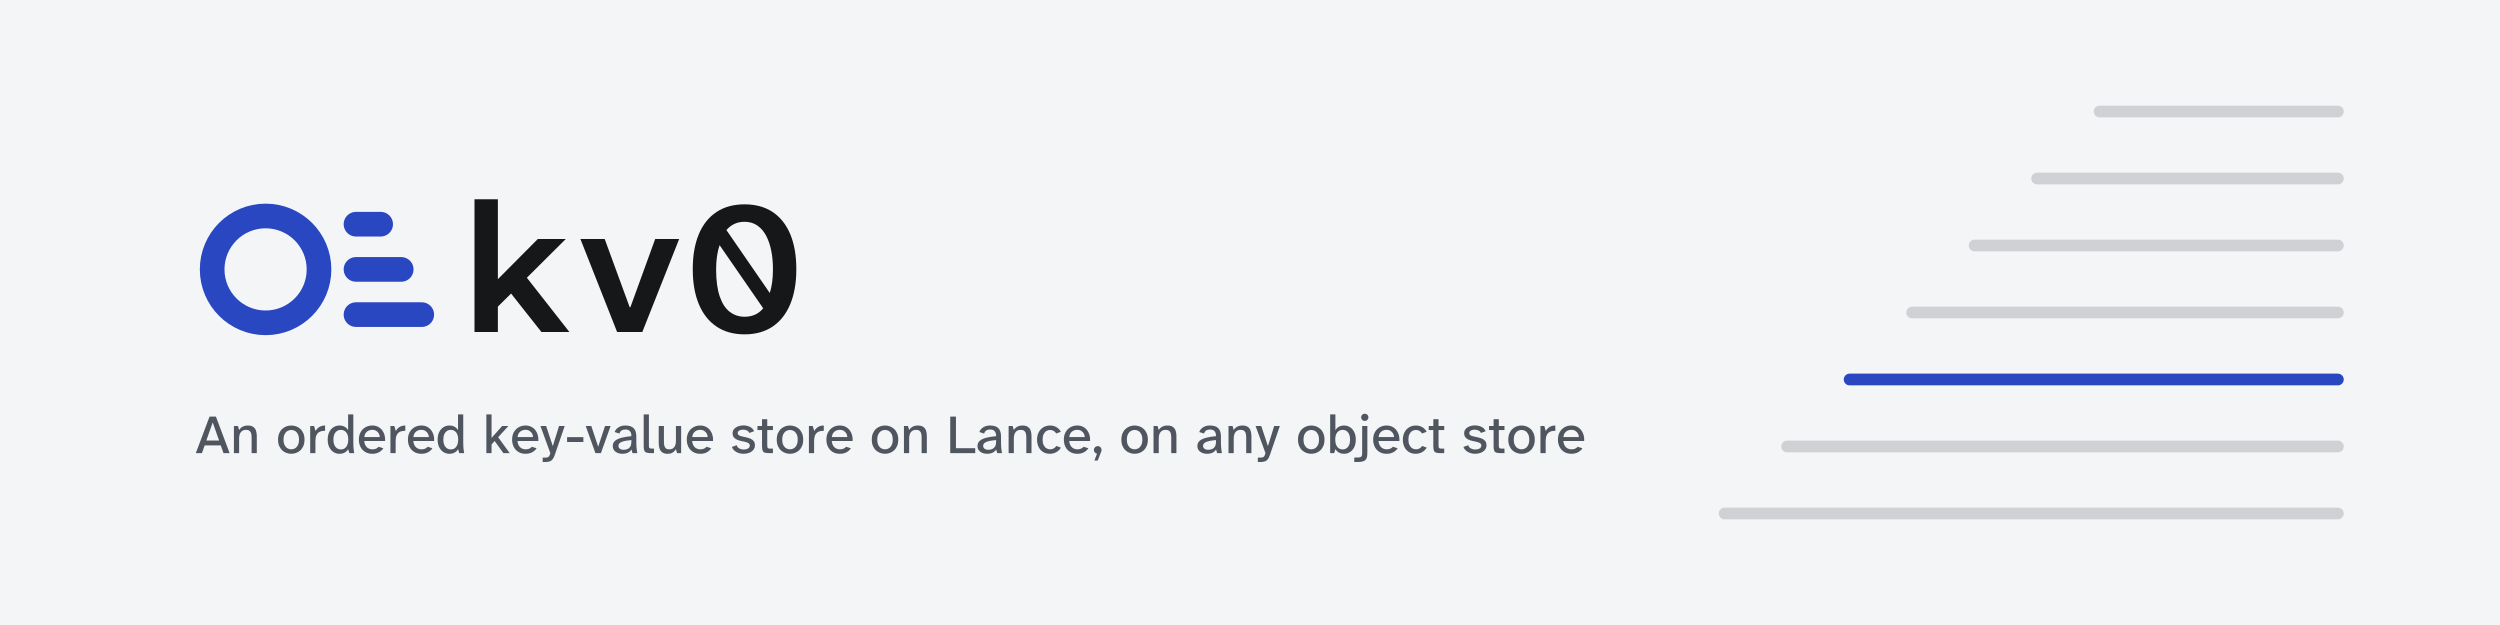
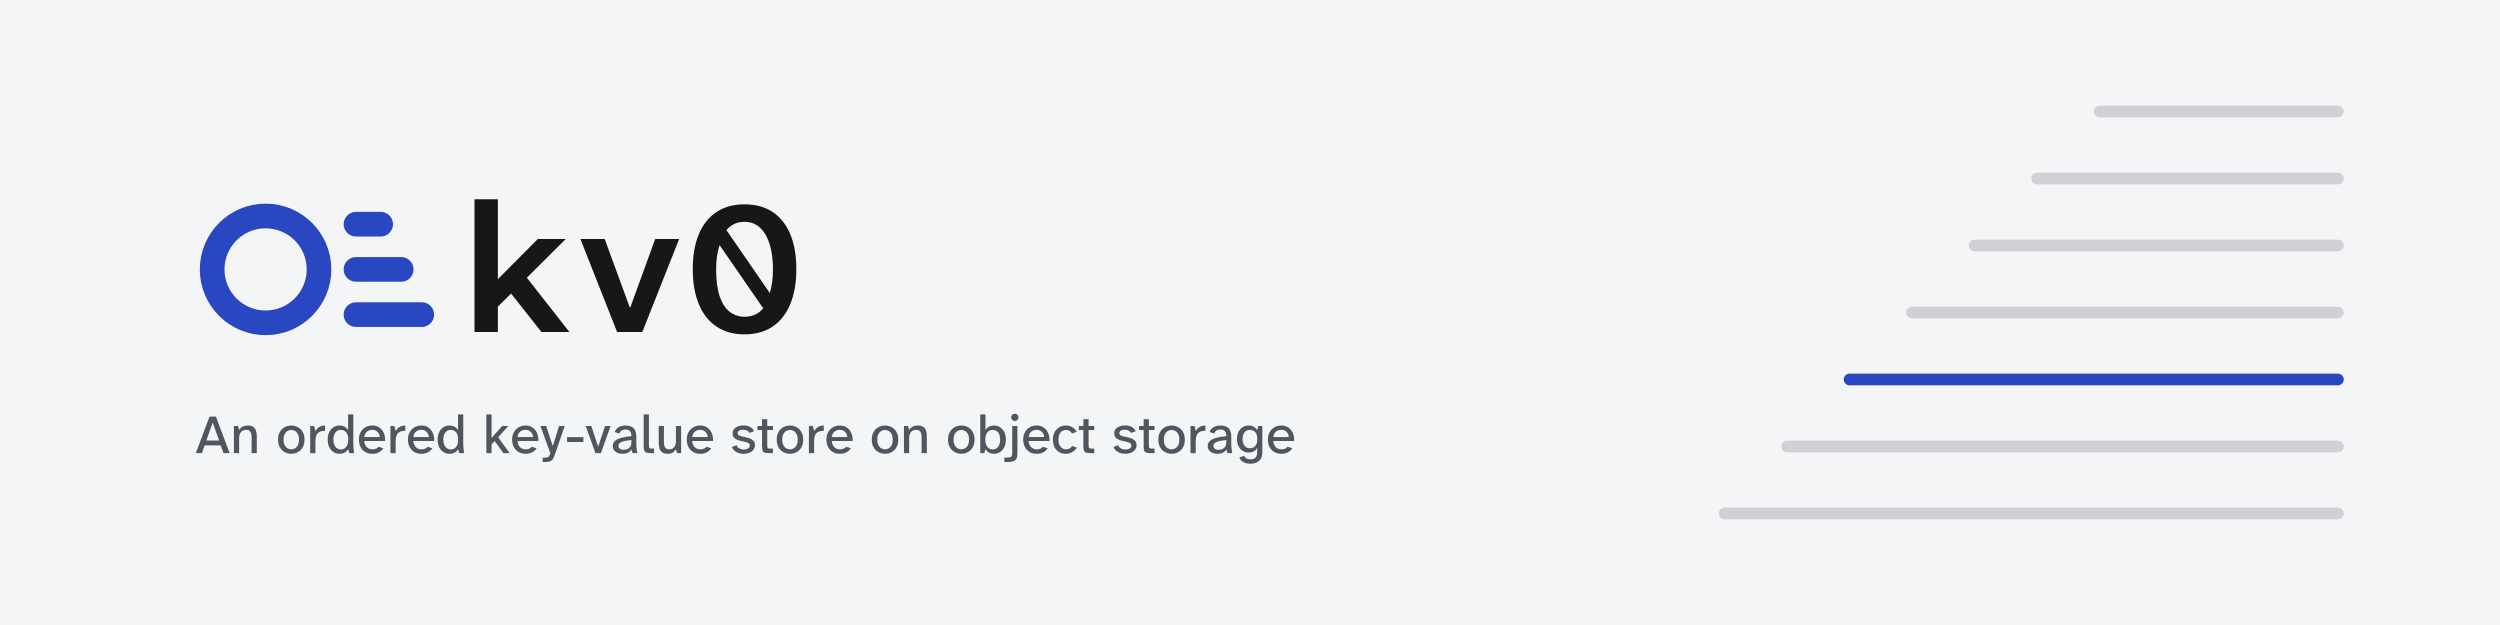
<svg xmlns="http://www.w3.org/2000/svg" viewBox="0 0 1280 320" width="1280" height="320" role="img" aria-label="kv0">
  <rect width="1280" height="320" fill="#F4F5F6" />
  <g transform="translate(880 0)">
    <rect x="192.0" y="54.1" width="128.0" height="6" rx="3" fill="#4F5660" fill-opacity="0.22" />
    <rect x="160.0" y="88.4" width="160.0" height="6" rx="3" fill="#4F5660" fill-opacity="0.22" />
    <rect x="128.0" y="122.7" width="192.0" height="6" rx="3" fill="#4F5660" fill-opacity="0.22" />
    <rect x="96.0" y="157.0" width="224.0" height="6" rx="3" fill="#4F5660" fill-opacity="0.22" />
    <rect x="64.0" y="191.3" width="256.0" height="6" rx="3" fill="#2A47C2" fill-opacity="1" />
    <rect x="32.0" y="225.6" width="288.0" height="6" rx="3" fill="#4F5660" fill-opacity="0.22" />
    <rect x="0.0" y="259.9" width="320.0" height="6" rx="3" fill="#4F5660" fill-opacity="0.22" />
  </g>
  <g transform="translate(96.00 70.60) scale(2.1042)" fill="none" stroke="#2A47C2" stroke-width="6" stroke-linecap="round" stroke-linejoin="round">
    <circle cx="19" cy="32" r="13" />
    <path d="M41 21H47M41 32H52M41 43H57" />
  </g>
  <path d="M242.94 170V102.03H254.91V142.94L275.35 122.38H289.67L269.75 142.2L291.55 170H277.23L261.67 150.3L254.91 156.99V170ZM315.97 170 297.17 122.38H309.61L322.39 157.28H322.77L335.45 122.38H347.73L328.86 170ZM381.2 171.19Q372.77 171.19 366.83 167.18Q360.89 163.18 357.79 155.7Q354.69 148.23 354.69 137.84Q354.69 127.35 357.79 119.93Q360.89 112.5 366.83 108.56Q372.77 104.62 381.2 104.62Q389.69 104.62 395.61 108.56Q401.52 112.5 404.62 119.93Q407.72 127.35 407.72 137.84Q407.72 148.23 404.62 155.7Q401.52 163.18 395.61 167.18Q389.69 171.19 381.2 171.19ZM381.2 162.18Q384.1 162.18 386.51 161.14Q388.93 160.09 390.75 157.84L368.43 125.52Q367.56 128.08 367.11 131.19Q366.65 134.29 366.65 137.78Q366.65 146.41 368.51 151.8Q370.36 157.19 373.67 159.68Q376.99 162.18 381.2 162.18ZM371.93 117.8 394.13 150.03Q394.9 147.59 395.33 144.56Q395.75 141.54 395.75 137.78Q395.75 132.9 394.92 128.56Q394.09 124.22 392.34 120.84Q390.59 117.46 387.82 115.51Q385.05 113.56 381.2 113.56Q378.34 113.56 376.02 114.63Q373.7 115.71 371.93 117.8Z" fill="#151719" />
-   <path d="M100.26 232 107.29 213.3H110.55L117.57 232H114.43L113.03 228.04H104.79L103.39 232ZM105.64 225.55H112.18L108.91 216.29ZM119.76 232V218.11H121.83L122.43 220.17Q122.81 219.52 123.41 219.01Q124.01 218.49 124.87 218.18Q125.72 217.86 126.88 217.86Q128.58 217.86 129.59 218.53Q130.6 219.2 131.04 220.41Q131.48 221.62 131.48 223.26V232H128.82V224.02Q128.82 222.97 128.64 222.08Q128.45 221.18 127.83 220.64Q127.21 220.09 125.92 220.09Q124.27 220.09 123.35 221.22Q122.43 222.35 122.43 224.53V232ZM149.13 232.34Q147.89 232.34 146.69 231.91Q145.49 231.49 144.51 230.61Q143.54 229.72 142.95 228.35Q142.36 226.97 142.36 225.1Q142.36 223.22 142.95 221.85Q143.54 220.47 144.51 219.59Q145.49 218.71 146.69 218.28Q147.89 217.86 149.13 217.86Q150.38 217.86 151.58 218.28Q152.78 218.71 153.75 219.59Q154.73 220.47 155.32 221.85Q155.91 223.22 155.91 225.1Q155.91 226.97 155.32 228.35Q154.73 229.72 153.75 230.61Q152.78 231.49 151.58 231.91Q150.38 232.34 149.13 232.34ZM149.13 230.06Q150.16 230.06 151.06 229.54Q151.95 229.02 152.52 227.93Q153.09 226.84 153.09 225.1Q153.09 223.36 152.52 222.26Q151.95 221.17 151.06 220.65Q150.16 220.13 149.13 220.13Q148.13 220.13 147.22 220.65Q146.31 221.17 145.74 222.26Q145.17 223.36 145.17 225.1Q145.17 226.84 145.74 227.93Q146.31 229.02 147.22 229.54Q148.13 230.06 149.13 230.06ZM158.82 232V218.11H160.8L161.56 220.68Q162.05 219.8 162.75 219.16Q163.46 218.53 164.38 218.19Q165.3 217.85 166.44 217.86V220.6Q164.61 220.56 163.53 221.15Q162.45 221.75 161.97 222.93Q161.49 224.11 161.49 225.87V232ZM173.77 232.34Q172.17 232.34 170.79 231.48Q169.42 230.61 168.6 229Q167.78 227.38 167.78 225.08Q167.78 222.79 168.6 221.18Q169.42 219.57 170.79 218.72Q172.17 217.86 173.77 217.86Q175.34 217.86 176.47 218.5Q177.61 219.15 178.23 220.25V212.18H180.9V226.73Q180.9 227.49 180.97 228.86Q181.05 230.23 181.37 232H178.86L178.26 229.96Q177.63 231.08 176.48 231.71Q175.34 232.34 173.77 232.34ZM174.51 230.11Q175.66 230.11 176.5 229.53Q177.35 228.95 177.83 227.83Q178.31 226.71 178.31 225.1Q178.31 222.67 177.26 221.38Q176.21 220.09 174.51 220.09Q172.81 220.09 171.76 221.39Q170.71 222.69 170.71 225.08Q170.71 227.46 171.76 228.78Q172.81 230.11 174.51 230.11ZM190.68 232.34Q188.48 232.34 186.94 231.38Q185.39 230.43 184.56 228.79Q183.74 227.15 183.74 225.07Q183.74 222.85 184.66 221.24Q185.57 219.63 187.13 218.74Q188.68 217.86 190.6 217.86Q192.26 217.86 193.54 218.51Q194.82 219.16 195.67 220.27Q196.51 221.38 196.9 222.81Q197.29 224.23 197.18 225.78H186.48Q186.6 227.05 187.04 227.89Q187.48 228.72 188.09 229.2Q188.71 229.68 189.39 229.87Q190.07 230.06 190.66 230.06Q191.8 230.06 192.59 229.7Q193.37 229.33 193.83 228.74L196.28 229.51Q195.47 230.78 194.03 231.56Q192.6 232.34 190.68 232.34ZM186.5 223.79H194.44Q194.44 222.82 193.96 221.97Q193.48 221.13 192.63 220.6Q191.79 220.06 190.62 220.06Q189.72 220.06 188.84 220.41Q187.96 220.76 187.33 221.57Q186.7 222.38 186.5 223.79ZM199.9 232V218.11H201.88L202.64 220.68Q203.13 219.8 203.83 219.16Q204.53 218.53 205.46 218.19Q206.38 217.85 207.51 217.86V220.6Q205.69 220.56 204.6 221.15Q203.52 221.75 203.04 222.93Q202.57 224.11 202.57 225.87V232ZM215.79 232.34Q213.6 232.34 212.05 231.38Q210.51 230.43 209.68 228.79Q208.86 227.15 208.86 225.07Q208.86 222.85 209.77 221.24Q210.69 219.63 212.24 218.74Q213.8 217.86 215.72 217.86Q217.38 217.86 218.66 218.51Q219.94 219.16 220.78 220.27Q221.63 221.38 222.02 222.81Q222.41 224.23 222.29 225.78H211.6Q211.72 227.05 212.16 227.89Q212.6 228.72 213.21 229.2Q213.82 229.68 214.51 229.87Q215.19 230.06 215.77 230.06Q216.92 230.06 217.7 229.7Q218.49 229.33 218.95 228.74L221.4 229.51Q220.59 230.78 219.15 231.56Q217.71 232.34 215.79 232.34ZM211.62 223.79H219.56Q219.55 222.82 219.07 221.97Q218.59 221.13 217.75 220.6Q216.9 220.06 215.74 220.06Q214.84 220.06 213.96 220.41Q213.08 220.76 212.45 221.57Q211.82 222.38 211.62 223.79ZM230.05 232.34Q228.45 232.34 227.07 231.48Q225.7 230.61 224.88 229Q224.06 227.38 224.06 225.08Q224.06 222.79 224.88 221.18Q225.7 219.57 227.07 218.72Q228.45 217.86 230.05 217.86Q231.62 217.86 232.75 218.5Q233.89 219.15 234.51 220.25V212.18H237.18V226.73Q237.18 227.49 237.25 228.86Q237.33 230.23 237.65 232H235.14L234.54 229.96Q233.91 231.08 232.76 231.71Q231.62 232.34 230.05 232.34ZM230.79 230.11Q231.94 230.11 232.78 229.53Q233.63 228.95 234.11 227.83Q234.59 226.71 234.59 225.1Q234.59 222.67 233.54 221.38Q232.49 220.09 230.79 220.09Q229.09 220.09 228.04 221.39Q226.99 222.69 226.99 225.08Q226.99 227.46 228.04 228.78Q229.09 230.11 230.79 230.11ZM249.01 232V212.18H251.68V224.2L257.12 218.11H260.31L255.05 223.86L260.97 232H257.73L253.27 225.81L251.68 227.54V232ZM269.13 232.34Q266.94 232.34 265.39 231.38Q263.85 230.43 263.02 228.79Q262.2 227.15 262.2 225.07Q262.2 222.85 263.11 221.24Q264.03 219.63 265.58 218.74Q267.14 217.86 269.06 217.86Q270.72 217.86 272 218.51Q273.28 219.16 274.12 220.27Q274.97 221.38 275.36 222.81Q275.75 224.23 275.63 225.78H264.94Q265.06 227.05 265.5 227.89Q265.94 228.72 266.55 229.2Q267.16 229.68 267.85 229.87Q268.53 230.06 269.11 230.06Q270.26 230.06 271.04 229.7Q271.83 229.33 272.29 228.74L274.74 229.51Q273.93 230.78 272.49 231.56Q271.05 232.34 269.13 232.34ZM264.96 223.79H272.9Q272.89 222.82 272.41 221.97Q271.93 221.13 271.09 220.6Q270.24 220.06 269.08 220.06Q268.18 220.06 267.3 220.41Q266.42 220.76 265.79 221.57Q265.16 222.38 264.96 223.79ZM277.85 236.54V234.3H278.97Q279.81 234.3 280.3 234.17Q280.78 234.04 281.08 233.64Q281.39 233.23 281.63 232.44L281.77 232.01L276.71 218.11H279.61L283.03 228.41L286.23 218.11H289.13L284.18 232.51Q283.8 233.67 283.39 234.44Q282.98 235.22 282.44 235.68Q281.91 236.14 281.12 236.34Q280.33 236.54 279.13 236.54ZM290.35 226.29V223.8H298.69V226.29ZM304.85 232 299.89 218.11H302.74L306.27 228.7L309.78 218.11H312.63L307.67 232ZM318.58 232.34Q317.26 232.34 316.16 231.87Q315.05 231.4 314.4 230.51Q313.74 229.63 313.74 228.37Q313.74 226.71 314.89 225.71Q316.04 224.7 318.18 224.14Q320.32 223.58 323.26 223.32V223.03Q323.26 221.6 322.51 220.75Q321.76 219.9 320.19 219.9Q318.97 219.9 318.18 220.45Q317.39 220.99 317.17 221.98L314.69 221.2Q315.26 219.64 316.73 218.75Q318.2 217.86 320.15 217.86Q323.06 217.86 324.43 219.23Q325.8 220.61 325.8 223.52V226.73Q325.8 227.84 325.87 228.79Q325.93 229.75 326.06 230.54Q326.18 231.34 326.3 232H323.85L323.3 230.13Q322.68 231.18 321.51 231.76Q320.34 232.34 318.58 232.34ZM319.28 230.29Q320.36 230.29 321.27 229.92Q322.18 229.54 322.72 228.67Q323.26 227.8 323.26 226.29V225.3Q320.11 225.56 318.38 226.22Q316.64 226.88 316.64 228.27Q316.64 229.17 317.35 229.73Q318.07 230.29 319.28 230.29ZM333.11 232Q331.76 232 330.98 231.72Q330.21 231.44 329.89 230.7Q329.57 229.96 329.57 228.59V212.18H332.24V228.18Q332.24 229.09 332.52 229.39Q332.81 229.7 333.85 229.7H334.85V232ZM341.78 232.34Q340.12 232.34 339.13 231.65Q338.14 230.96 337.7 229.73Q337.27 228.5 337.27 226.88V218.11H339.93V226.12Q339.93 227.17 340.11 228.08Q340.29 228.99 340.89 229.53Q341.49 230.06 342.72 230.06Q344.32 230.06 345.19 228.95Q346.07 227.84 346.07 225.68V218.11H348.74V232H346.66L346.07 229.99Q345.48 231.01 344.49 231.67Q343.49 232.34 341.78 232.34ZM358.56 232.34Q356.37 232.34 354.82 231.38Q353.28 230.43 352.45 228.79Q351.63 227.15 351.63 225.07Q351.63 222.85 352.54 221.24Q353.46 219.63 355.01 218.74Q356.57 217.86 358.49 217.86Q360.15 217.86 361.43 218.51Q362.71 219.16 363.55 220.27Q364.4 221.38 364.79 222.81Q365.18 224.23 365.06 225.78H354.37Q354.49 227.05 354.93 227.89Q355.37 228.72 355.98 229.2Q356.59 229.68 357.28 229.87Q357.96 230.06 358.55 230.06Q359.69 230.06 360.47 229.7Q361.26 229.33 361.72 228.74L364.17 229.51Q363.36 230.78 361.92 231.56Q360.48 232.34 358.56 232.34ZM354.39 223.79H362.33Q362.32 222.82 361.85 221.97Q361.37 221.13 360.52 220.6Q359.68 220.06 358.51 220.06Q357.61 220.06 356.73 220.41Q355.85 220.76 355.22 221.57Q354.59 222.38 354.39 223.79ZM380.7 232.34Q379.42 232.34 378.22 231.96Q377.02 231.57 376.1 230.8Q375.18 230.02 374.7 228.85L377.18 227.94Q377.48 229.04 378.53 229.61Q379.57 230.17 380.73 230.17Q382.04 230.17 382.96 229.63Q383.89 229.08 383.89 228.15Q383.89 227.33 383.21 226.88Q382.52 226.43 381.04 226.12L379.29 225.75Q378.09 225.47 377.14 225.01Q376.18 224.55 375.63 223.78Q375.08 223.02 375.08 221.83Q375.08 220.58 375.84 219.68Q376.6 218.77 377.85 218.29Q379.11 217.81 380.6 217.81Q382.38 217.81 383.91 218.53Q385.43 219.25 386.1 220.78L383.66 221.67Q383.31 220.82 382.41 220.4Q381.51 219.98 380.45 219.98Q379.28 219.98 378.5 220.44Q377.71 220.91 377.71 221.74Q377.71 222.45 378.27 222.83Q378.82 223.21 379.98 223.47L381.75 223.85Q383.24 224.16 384.3 224.63Q385.37 225.11 385.95 225.91Q386.52 226.71 386.52 228.01Q386.52 229.32 385.74 230.3Q384.96 231.28 383.65 231.81Q382.34 232.34 380.7 232.34ZM393.66 232Q392.28 232 391.51 231.73Q390.75 231.46 390.46 230.69Q390.16 229.91 390.16 228.45V220.21H387.82V218.11H390.16V214.64H392.83V218.11H395.74V220.21H392.83V227.94Q392.83 229.09 393.11 229.39Q393.4 229.7 394.32 229.7H395.74V232ZM404.47 232.34Q403.22 232.34 402.02 231.91Q400.82 231.49 399.85 230.61Q398.87 229.72 398.28 228.35Q397.69 226.97 397.69 225.1Q397.69 223.22 398.28 221.85Q398.87 220.47 399.85 219.59Q400.82 218.71 402.02 218.28Q403.22 217.86 404.47 217.86Q405.71 217.86 406.91 218.28Q408.11 218.71 409.09 219.59Q410.06 220.47 410.65 221.85Q411.24 223.22 411.24 225.1Q411.24 226.97 410.65 228.35Q410.06 229.72 409.09 230.61Q408.11 231.49 406.91 231.91Q405.71 232.34 404.47 232.34ZM404.47 230.06Q405.49 230.06 406.39 229.54Q407.29 229.02 407.86 227.93Q408.43 226.84 408.43 225.1Q408.43 223.36 407.86 222.26Q407.29 221.17 406.39 220.65Q405.49 220.13 404.47 220.13Q403.46 220.13 402.55 220.65Q401.65 221.17 401.08 222.26Q400.51 223.36 400.51 225.1Q400.51 226.84 401.08 227.93Q401.65 229.02 402.55 229.54Q403.46 230.06 404.47 230.06ZM414.16 232V218.11H416.14L416.89 220.68Q417.39 219.8 418.09 219.16Q418.79 218.53 419.71 218.19Q420.64 217.85 421.77 217.86V220.6Q419.94 220.56 418.86 221.15Q417.78 221.75 417.3 222.93Q416.82 224.11 416.82 225.87V232ZM430.05 232.34Q427.86 232.34 426.31 231.38Q424.76 230.43 423.94 228.79Q423.11 227.15 423.11 225.07Q423.11 222.85 424.03 221.24Q424.94 219.63 426.5 218.74Q428.05 217.86 429.97 217.86Q431.64 217.86 432.91 218.51Q434.19 219.16 435.04 220.27Q435.89 221.38 436.27 222.81Q436.66 224.23 436.55 225.78H425.86Q425.98 227.05 426.42 227.89Q426.85 228.72 427.47 229.2Q428.08 229.68 428.76 229.87Q429.45 230.06 430.03 230.06Q431.17 230.06 431.96 229.7Q432.74 229.33 433.2 228.74L435.66 229.51Q434.85 230.78 433.41 231.56Q431.97 232.34 430.05 232.34ZM425.87 223.79H433.82Q433.81 222.82 433.33 221.97Q432.85 221.13 432.01 220.6Q431.16 220.06 429.99 220.06Q429.09 220.06 428.21 220.41Q427.34 220.76 426.71 221.57Q426.07 222.38 425.87 223.79ZM453.13 232.34Q451.88 232.34 450.69 231.91Q449.49 231.49 448.51 230.61Q447.53 229.72 446.94 228.35Q446.35 226.97 446.35 225.1Q446.35 223.22 446.94 221.85Q447.53 220.47 448.51 219.59Q449.49 218.71 450.69 218.28Q451.88 217.86 453.13 217.86Q454.38 217.86 455.57 218.28Q456.77 218.71 457.75 219.59Q458.73 220.47 459.32 221.85Q459.91 223.22 459.91 225.1Q459.91 226.97 459.32 228.35Q458.73 229.72 457.75 230.61Q456.77 231.49 455.57 231.91Q454.38 232.34 453.13 232.34ZM453.13 230.06Q454.16 230.06 455.05 229.54Q455.95 229.02 456.52 227.93Q457.09 226.84 457.09 225.1Q457.09 223.36 456.52 222.26Q455.95 221.17 455.05 220.65Q454.16 220.13 453.13 220.13Q452.13 220.13 451.22 220.65Q450.31 221.17 449.74 222.26Q449.17 223.36 449.17 225.1Q449.17 226.84 449.74 227.93Q450.31 229.02 451.22 229.54Q452.13 230.06 453.13 230.06ZM462.82 232V218.11H464.88L465.49 220.17Q465.86 219.52 466.47 219.01Q467.07 218.49 467.92 218.18Q468.78 217.86 469.93 217.86Q471.63 217.86 472.64 218.53Q473.65 219.2 474.1 220.41Q474.54 221.62 474.54 223.26V232H471.87V224.02Q471.87 222.97 471.69 222.08Q471.51 221.18 470.89 220.64Q470.27 220.09 468.97 220.09Q467.33 220.09 466.41 221.22Q465.49 222.35 465.49 224.53V232ZM486.52 232V213.3H489.45V229.47H499.32V232ZM505.31 232.34Q503.99 232.34 502.89 231.87Q501.79 231.4 501.13 230.51Q500.48 229.63 500.48 228.37Q500.48 226.71 501.63 225.71Q502.78 224.7 504.91 224.14Q507.05 223.58 509.99 223.32V223.03Q509.99 221.6 509.24 220.75Q508.49 219.9 506.92 219.9Q505.7 219.9 504.91 220.45Q504.13 220.99 503.9 221.98L501.42 221.2Q502 219.64 503.47 218.75Q504.94 217.86 506.89 217.86Q509.79 217.86 511.16 219.23Q512.53 220.61 512.53 223.52V226.73Q512.53 227.84 512.6 228.79Q512.67 229.75 512.79 230.54Q512.91 231.34 513.03 232H510.58L510.03 230.13Q509.41 231.18 508.24 231.76Q507.07 232.34 505.31 232.34ZM506.02 230.29Q507.1 230.29 508 229.92Q508.91 229.54 509.45 228.67Q509.99 227.8 509.99 226.29V225.3Q506.84 225.56 505.11 226.22Q503.37 226.88 503.37 228.27Q503.37 229.17 504.09 229.73Q504.8 230.29 506.02 230.29ZM516.41 232V218.11H518.47L519.08 220.17Q519.46 219.52 520.06 219.01Q520.66 218.49 521.51 218.18Q522.37 217.86 523.52 217.86Q525.22 217.86 526.23 218.53Q527.24 219.2 527.69 220.41Q528.13 221.62 528.13 223.26V232H525.47V224.02Q525.47 222.97 525.28 222.08Q525.1 221.18 524.48 220.64Q523.86 220.09 522.57 220.09Q520.92 220.09 520 221.22Q519.08 222.35 519.08 224.53V232ZM537.54 232.34Q535.5 232.34 534.03 231.4Q532.55 230.46 531.76 228.83Q530.97 227.2 530.97 225.09Q530.97 223 531.8 221.36Q532.64 219.72 534.17 218.79Q535.7 217.86 537.75 217.86Q539 217.86 540.04 218.28Q541.08 218.7 541.88 219.41Q542.68 220.13 543.16 221.08L540.77 221.95Q540.34 221.1 539.51 220.62Q538.68 220.13 537.65 220.13Q536.66 220.13 535.78 220.65Q534.89 221.17 534.35 222.26Q533.81 223.35 533.81 225.07Q533.81 226.77 534.36 227.89Q534.92 229 535.79 229.53Q536.66 230.06 537.65 230.06Q538.76 230.06 539.57 229.57Q540.39 229.08 540.82 228.32L543.2 229.19Q542.66 230.14 541.79 230.85Q540.91 231.56 539.83 231.95Q538.75 232.34 537.54 232.34ZM551.62 232.34Q549.43 232.34 547.88 231.38Q546.34 230.43 545.51 228.79Q544.69 227.15 544.69 225.07Q544.69 222.85 545.6 221.24Q546.52 219.63 548.07 218.74Q549.63 217.86 551.55 217.86Q553.21 217.86 554.49 218.51Q555.77 219.16 556.61 220.27Q557.46 221.38 557.85 222.81Q558.24 224.23 558.12 225.78H547.43Q547.55 227.05 547.99 227.89Q548.43 228.72 549.04 229.2Q549.65 229.68 550.34 229.87Q551.02 230.06 551.61 230.06Q552.75 230.06 553.53 229.7Q554.32 229.33 554.78 228.74L557.23 229.51Q556.42 230.78 554.98 231.56Q553.54 232.34 551.62 232.34ZM547.45 223.79H555.39Q555.38 222.82 554.91 221.97Q554.43 221.13 553.58 220.6Q552.74 220.06 551.57 220.06Q550.67 220.06 549.79 220.41Q548.91 220.76 548.28 221.57Q547.65 222.38 547.45 223.79ZM560.33 235.78 561.67 232.3Q560.99 232.17 560.52 231.63Q560.06 231.08 560.06 230.36Q560.06 229.57 560.64 228.98Q561.22 228.4 562.01 228.4Q562.85 228.4 563.43 228.98Q564 229.57 564 230.37Q564 230.57 563.95 230.79Q563.89 231.01 563.83 231.19L562.03 235.78ZM580.92 232.34Q579.68 232.34 578.48 231.91Q577.28 231.49 576.3 230.61Q575.32 229.72 574.73 228.35Q574.14 226.97 574.14 225.1Q574.14 223.22 574.73 221.85Q575.32 220.47 576.3 219.59Q577.28 218.71 578.48 218.28Q579.68 217.86 580.92 217.86Q582.17 217.86 583.37 218.28Q584.57 218.71 585.54 219.59Q586.52 220.47 587.11 221.85Q587.7 223.22 587.7 225.1Q587.7 226.97 587.11 228.35Q586.52 229.72 585.54 230.61Q584.57 231.49 583.37 231.91Q582.17 232.34 580.92 232.34ZM580.92 230.06Q581.95 230.06 582.85 229.54Q583.74 229.02 584.31 227.93Q584.88 226.84 584.88 225.1Q584.88 223.36 584.31 222.26Q583.74 221.17 582.85 220.65Q581.95 220.13 580.92 220.13Q579.92 220.13 579.01 220.65Q578.1 221.17 577.53 222.26Q576.96 223.36 576.96 225.1Q576.96 226.84 577.53 227.93Q578.1 229.02 579.01 229.54Q579.92 230.06 580.92 230.06ZM590.61 232V218.11H592.67L593.28 220.17Q593.66 219.52 594.26 219.01Q594.86 218.49 595.71 218.18Q596.57 217.86 597.72 217.86Q599.42 217.86 600.43 218.53Q601.44 219.2 601.89 220.41Q602.33 221.62 602.33 223.26V232H599.67V224.02Q599.67 222.97 599.48 222.08Q599.3 221.18 598.68 220.64Q598.06 220.09 596.77 220.09Q595.12 220.09 594.2 221.22Q593.28 222.35 593.28 224.53V232ZM617.9 232.34Q616.58 232.34 615.48 231.87Q614.37 231.4 613.72 230.51Q613.06 229.63 613.06 228.37Q613.06 226.71 614.21 225.71Q615.36 224.7 617.5 224.14Q619.64 223.58 622.58 223.32V223.03Q622.58 221.6 621.83 220.75Q621.08 219.9 619.51 219.9Q618.29 219.9 617.5 220.45Q616.71 220.99 616.49 221.98L614.01 221.2Q614.58 219.64 616.05 218.75Q617.52 217.86 619.47 217.86Q622.38 217.86 623.75 219.23Q625.12 220.61 625.12 223.52V226.73Q625.12 227.84 625.19 228.79Q625.25 229.75 625.38 230.54Q625.5 231.34 625.62 232H623.17L622.62 230.13Q622 231.18 620.83 231.76Q619.66 232.34 617.9 232.34ZM618.6 230.29Q619.68 230.29 620.59 229.92Q621.5 229.54 622.04 228.67Q622.58 227.8 622.58 226.29V225.3Q619.43 225.56 617.7 226.22Q615.96 226.88 615.96 228.27Q615.96 229.17 616.67 229.73Q617.39 230.29 618.6 230.29ZM629 232V218.11H631.06L631.67 220.17Q632.04 219.52 632.65 219.01Q633.25 218.49 634.1 218.18Q634.96 217.86 636.11 217.86Q637.81 217.86 638.82 218.53Q639.83 219.2 640.28 220.41Q640.72 221.62 640.72 223.26V232H638.05V224.02Q638.05 222.97 637.87 222.08Q637.69 221.18 637.07 220.64Q636.45 220.09 635.15 220.09Q633.51 220.09 632.59 221.22Q631.67 222.35 631.67 224.53V232ZM644.01 236.54V234.3H645.13Q645.97 234.3 646.45 234.17Q646.94 234.04 647.24 233.64Q647.54 233.23 647.79 232.44L647.93 232.01L642.86 218.11H645.77L649.18 228.41L652.38 218.11H655.28L650.34 232.51Q649.95 233.67 649.54 234.44Q649.14 235.22 648.6 235.68Q648.06 236.14 647.27 236.34Q646.48 236.54 645.29 236.54ZM671.36 232.34Q670.12 232.34 668.92 231.91Q667.72 231.49 666.74 230.61Q665.76 229.72 665.17 228.35Q664.58 226.97 664.58 225.1Q664.58 223.22 665.17 221.85Q665.76 220.47 666.74 219.59Q667.72 218.71 668.92 218.28Q670.12 217.86 671.36 217.86Q672.61 217.86 673.81 218.28Q675.01 218.71 675.98 219.59Q676.96 220.47 677.55 221.85Q678.14 223.22 678.14 225.1Q678.14 226.97 677.55 228.35Q676.96 229.72 675.98 230.61Q675.01 231.49 673.81 231.91Q672.61 232.34 671.36 232.34ZM671.36 230.06Q672.39 230.06 673.29 229.54Q674.18 229.02 674.75 227.93Q675.32 226.84 675.32 225.1Q675.32 223.36 674.75 222.26Q674.18 221.17 673.29 220.65Q672.39 220.13 671.36 220.13Q670.36 220.13 669.45 220.65Q668.54 221.17 667.97 222.26Q667.4 223.36 667.4 225.1Q667.4 226.84 667.97 227.93Q668.54 229.02 669.45 229.54Q670.36 230.06 671.36 230.06ZM688.18 232.34Q687.15 232.34 686.3 232.05Q685.45 231.77 684.8 231.22Q684.14 230.67 683.72 229.94L683.11 232H681.05V212.18H683.72V220.25Q684.14 219.51 684.8 218.97Q685.45 218.43 686.3 218.15Q687.15 217.86 688.18 217.86Q689.81 217.86 691.17 218.72Q692.53 219.57 693.35 221.18Q694.17 222.79 694.17 225.08Q694.17 227.38 693.35 229Q692.53 230.61 691.17 231.48Q689.81 232.34 688.18 232.34ZM687.44 230.11Q689.14 230.11 690.19 228.78Q691.24 227.46 691.24 225.08Q691.24 222.69 690.19 221.39Q689.14 220.09 687.44 220.09Q685.74 220.09 684.69 221.38Q683.64 222.67 683.64 225.1Q683.64 226.71 684.12 227.83Q684.6 228.95 685.46 229.53Q686.32 230.11 687.44 230.11ZM693.39 236.54V234.25H694.87Q695.95 234.25 696.5 234.07Q697.05 233.88 697.24 233.36Q697.43 232.84 697.43 231.86V218.11H700.09V232.08Q700.09 233.78 699.62 234.76Q699.14 235.74 698.07 236.14Q696.99 236.54 695.18 236.54ZM698.76 215.54Q698.01 215.54 697.45 214.98Q696.9 214.43 696.9 213.67Q696.9 212.89 697.45 212.35Q698.01 211.81 698.76 211.81Q699.54 211.81 700.09 212.35Q700.63 212.89 700.63 213.67Q700.63 214.43 700.08 214.98Q699.54 215.54 698.76 215.54ZM709.99 232.34Q707.8 232.34 706.25 231.38Q704.71 230.43 703.88 228.79Q703.06 227.15 703.06 225.07Q703.06 222.85 703.97 221.24Q704.89 219.63 706.44 218.74Q708 217.86 709.92 217.86Q711.58 217.86 712.86 218.51Q714.14 219.16 714.98 220.27Q715.83 221.38 716.22 222.81Q716.61 224.23 716.49 225.78H705.8Q705.92 227.05 706.36 227.89Q706.8 228.72 707.41 229.2Q708.02 229.68 708.71 229.87Q709.39 230.06 709.97 230.06Q711.12 230.06 711.9 229.7Q712.69 229.33 713.15 228.74L715.6 229.51Q714.79 230.78 713.35 231.56Q711.91 232.34 709.99 232.34ZM705.82 223.79H713.76Q713.75 222.82 713.27 221.97Q712.79 221.13 711.95 220.6Q711.1 220.06 709.94 220.06Q709.04 220.06 708.16 220.41Q707.28 220.76 706.65 221.57Q706.02 222.38 705.82 223.79ZM724.83 232.34Q722.79 232.34 721.32 231.4Q719.84 230.46 719.05 228.83Q718.26 227.2 718.26 225.09Q718.26 223 719.1 221.36Q719.93 219.72 721.46 218.79Q722.99 217.86 725.04 217.86Q726.29 217.86 727.33 218.28Q728.37 218.7 729.17 219.41Q729.97 220.13 730.45 221.08L728.06 221.95Q727.63 221.1 726.8 220.62Q725.97 220.13 724.94 220.13Q723.95 220.13 723.07 220.65Q722.18 221.17 721.64 222.26Q721.1 223.35 721.1 225.07Q721.1 226.77 721.65 227.89Q722.21 229 723.08 229.53Q723.95 230.06 724.94 230.06Q726.05 230.06 726.87 229.57Q727.68 229.08 728.12 228.32L730.49 229.19Q729.95 230.14 729.08 230.85Q728.21 231.56 727.13 231.95Q726.05 232.34 724.83 232.34ZM737.36 232Q735.98 232 735.21 231.73Q734.45 231.46 734.16 230.69Q733.86 229.91 733.86 228.45V220.21H731.52V218.11H733.86V214.64H736.53V218.11H739.44V220.21H736.53V227.94Q736.53 229.09 736.81 229.39Q737.1 229.7 738.02 229.7H739.44V232ZM755.25 232.34Q753.98 232.34 752.78 231.96Q751.58 231.57 750.66 230.8Q749.73 230.02 749.25 228.85L751.74 227.94Q752.04 229.04 753.08 229.61Q754.13 230.17 755.29 230.17Q756.59 230.17 757.52 229.63Q758.44 229.08 758.44 228.15Q758.44 227.33 757.76 226.88Q757.08 226.43 755.59 226.12L753.85 225.75Q752.64 225.47 751.69 225.01Q750.74 224.55 750.19 223.78Q749.64 223.02 749.64 221.83Q749.64 220.58 750.4 219.68Q751.15 218.77 752.41 218.29Q753.67 217.81 755.16 217.81Q756.94 217.81 758.46 218.53Q759.99 219.25 760.66 220.78L758.22 221.67Q757.86 220.82 756.96 220.4Q756.07 219.98 755 219.98Q753.84 219.98 753.05 220.44Q752.27 220.91 752.27 221.74Q752.27 222.45 752.82 222.83Q753.38 223.21 754.54 223.47L756.3 223.85Q757.79 224.16 758.86 224.63Q759.93 225.11 760.5 225.91Q761.08 226.71 761.08 228.01Q761.08 229.32 760.3 230.3Q759.52 231.28 758.2 231.81Q756.89 232.34 755.25 232.34ZM768.21 232Q766.83 232 766.07 231.73Q765.31 231.46 765.01 230.69Q764.72 229.91 764.72 228.45V220.21H762.38V218.11H764.72V214.64H767.39V218.11H770.29V220.21H767.39V227.94Q767.39 229.09 767.67 229.39Q767.95 229.7 768.87 229.7H770.29V232ZM779.02 232.34Q777.78 232.34 776.58 231.91Q775.38 231.49 774.4 230.61Q773.42 229.72 772.83 228.35Q772.24 226.97 772.24 225.1Q772.24 223.22 772.83 221.85Q773.42 220.47 774.4 219.59Q775.38 218.71 776.58 218.28Q777.78 217.86 779.02 217.86Q780.27 217.86 781.47 218.28Q782.67 218.71 783.64 219.59Q784.62 220.47 785.21 221.85Q785.8 223.22 785.8 225.1Q785.8 226.97 785.21 228.35Q784.62 229.72 783.64 230.61Q782.67 231.49 781.47 231.91Q780.27 232.34 779.02 232.34ZM779.02 230.06Q780.05 230.06 780.95 229.54Q781.84 229.02 782.41 227.93Q782.98 226.84 782.98 225.1Q782.98 223.36 782.41 222.26Q781.84 221.17 780.95 220.65Q780.05 220.13 779.02 220.13Q778.02 220.13 777.11 220.65Q776.2 221.17 775.63 222.26Q775.06 223.36 775.06 225.1Q775.06 226.84 775.63 227.93Q776.2 229.02 777.11 229.54Q778.02 230.06 779.02 230.06ZM788.71 232V218.11H790.69L791.45 220.68Q791.94 219.8 792.64 219.16Q793.34 218.53 794.27 218.19Q795.19 217.85 796.33 217.86V220.6Q794.5 220.56 793.42 221.15Q792.33 221.75 791.86 222.93Q791.38 224.11 791.38 225.87V232ZM804.6 232.34Q802.41 232.34 800.86 231.38Q799.32 230.43 798.49 228.79Q797.67 227.15 797.67 225.07Q797.67 222.85 798.58 221.24Q799.5 219.63 801.05 218.74Q802.61 217.86 804.53 217.86Q806.19 217.86 807.47 218.51Q808.75 219.16 809.59 220.27Q810.44 221.38 810.83 222.81Q811.22 224.23 811.1 225.78H800.41Q800.53 227.05 800.97 227.89Q801.41 228.72 802.02 229.2Q802.63 229.68 803.32 229.87Q804 230.06 804.59 230.06Q805.73 230.06 806.51 229.7Q807.3 229.33 807.76 228.74L810.21 229.51Q809.4 230.78 807.96 231.56Q806.52 232.34 804.6 232.34ZM800.43 223.79H808.37Q808.36 222.82 807.89 221.97Q807.41 221.13 806.56 220.6Q805.72 220.06 804.55 220.06Q803.65 220.06 802.77 220.41Q801.89 220.76 801.26 221.57Q800.63 222.38 800.43 223.79Z" fill="#4F5660" />
+   <path d="M100.26 232 107.29 213.3H110.55L117.57 232H114.43L113.03 228.04H104.79L103.39 232ZM105.64 225.55H112.18L108.91 216.29ZM119.76 232V218.11H121.83L122.43 220.17Q122.81 219.52 123.41 219.01Q124.01 218.49 124.87 218.18Q125.72 217.86 126.88 217.86Q128.58 217.86 129.59 218.53Q130.6 219.2 131.04 220.41Q131.48 221.62 131.48 223.26V232H128.82V224.02Q128.82 222.97 128.64 222.08Q128.45 221.18 127.83 220.64Q127.21 220.09 125.92 220.09Q124.27 220.09 123.35 221.22Q122.43 222.35 122.43 224.53V232ZM149.13 232.34Q147.89 232.34 146.69 231.91Q145.49 231.49 144.51 230.61Q143.54 229.72 142.95 228.35Q142.36 226.97 142.36 225.1Q142.36 223.22 142.95 221.85Q143.54 220.47 144.51 219.59Q145.49 218.71 146.69 218.28Q147.89 217.86 149.13 217.86Q150.38 217.86 151.58 218.28Q152.78 218.71 153.75 219.59Q154.73 220.47 155.32 221.85Q155.91 223.22 155.91 225.1Q155.91 226.97 155.32 228.35Q154.73 229.72 153.75 230.61Q152.78 231.49 151.58 231.91Q150.38 232.34 149.13 232.34ZM149.13 230.06Q150.16 230.06 151.06 229.54Q151.95 229.02 152.52 227.93Q153.09 226.84 153.09 225.1Q153.09 223.36 152.52 222.26Q151.95 221.17 151.06 220.65Q150.16 220.13 149.13 220.13Q148.13 220.13 147.22 220.65Q146.31 221.17 145.74 222.26Q145.17 223.36 145.17 225.1Q145.17 226.84 145.74 227.93Q146.31 229.02 147.22 229.54Q148.13 230.06 149.13 230.06ZM158.82 232V218.11H160.8L161.56 220.68Q162.05 219.8 162.75 219.16Q163.46 218.53 164.38 218.19Q165.3 217.85 166.44 217.86V220.6Q164.61 220.56 163.53 221.15Q162.45 221.75 161.97 222.93Q161.49 224.11 161.49 225.87V232ZM173.77 232.34Q172.17 232.34 170.79 231.48Q169.42 230.61 168.6 229Q167.78 227.38 167.78 225.08Q167.78 222.79 168.6 221.18Q169.42 219.57 170.79 218.72Q172.17 217.86 173.77 217.86Q175.34 217.86 176.47 218.5Q177.61 219.15 178.23 220.25V212.18H180.9V226.73Q180.9 227.49 180.97 228.86Q181.05 230.23 181.37 232H178.86L178.26 229.96Q177.63 231.08 176.48 231.71Q175.34 232.34 173.77 232.34ZM174.51 230.11Q175.66 230.11 176.5 229.53Q177.35 228.95 177.83 227.83Q178.31 226.71 178.31 225.1Q178.31 222.67 177.26 221.38Q176.21 220.09 174.51 220.09Q172.81 220.09 171.76 221.39Q170.71 222.69 170.71 225.08Q170.71 227.46 171.76 228.78Q172.81 230.11 174.51 230.11ZM190.68 232.34Q188.48 232.34 186.94 231.38Q185.39 230.43 184.56 228.79Q183.74 227.15 183.74 225.07Q183.74 222.85 184.66 221.24Q185.57 219.63 187.13 218.74Q188.68 217.86 190.6 217.86Q192.26 217.86 193.54 218.51Q194.82 219.16 195.67 220.27Q196.51 221.38 196.9 222.81Q197.29 224.23 197.18 225.78H186.48Q186.6 227.05 187.04 227.89Q187.48 228.72 188.09 229.2Q188.71 229.68 189.39 229.87Q190.07 230.06 190.66 230.06Q191.8 230.06 192.59 229.7Q193.37 229.33 193.83 228.74L196.28 229.51Q195.47 230.78 194.03 231.56Q192.6 232.34 190.68 232.34ZM186.5 223.79H194.44Q194.44 222.82 193.96 221.97Q193.48 221.13 192.63 220.6Q191.79 220.06 190.62 220.06Q189.72 220.06 188.84 220.41Q187.96 220.76 187.33 221.57Q186.7 222.38 186.5 223.79ZM199.9 232V218.11H201.88L202.64 220.68Q203.13 219.8 203.83 219.16Q204.53 218.53 205.46 218.19Q206.38 217.85 207.51 217.86V220.6Q205.69 220.56 204.6 221.15Q203.52 221.75 203.04 222.93Q202.57 224.11 202.57 225.87V232ZM215.79 232.34Q213.6 232.34 212.05 231.38Q210.51 230.43 209.68 228.79Q208.86 227.15 208.86 225.07Q208.86 222.85 209.77 221.24Q210.69 219.63 212.24 218.74Q213.8 217.86 215.72 217.86Q217.38 217.86 218.66 218.51Q219.94 219.16 220.78 220.27Q221.63 221.38 222.02 222.81Q222.41 224.23 222.29 225.78H211.6Q211.72 227.05 212.16 227.89Q212.6 228.72 213.21 229.2Q213.82 229.68 214.51 229.87Q215.19 230.06 215.77 230.06Q216.92 230.06 217.7 229.7Q218.49 229.33 218.95 228.74L221.4 229.51Q220.59 230.78 219.15 231.56Q217.71 232.34 215.79 232.34ZM211.62 223.79H219.56Q219.55 222.82 219.07 221.97Q218.59 221.13 217.75 220.6Q216.9 220.06 215.74 220.06Q214.84 220.06 213.96 220.41Q213.08 220.76 212.45 221.57Q211.82 222.38 211.62 223.79ZM230.05 232.34Q228.45 232.34 227.07 231.48Q225.7 230.61 224.88 229Q224.06 227.38 224.06 225.08Q224.06 222.79 224.88 221.18Q225.7 219.57 227.07 218.72Q228.45 217.86 230.05 217.86Q231.62 217.86 232.75 218.5Q233.89 219.15 234.51 220.25V212.18H237.18V226.73Q237.18 227.49 237.25 228.86Q237.33 230.23 237.65 232H235.14L234.54 229.96Q233.91 231.08 232.76 231.71Q231.62 232.34 230.05 232.34ZM230.79 230.11Q231.94 230.11 232.78 229.53Q233.63 228.95 234.11 227.83Q234.59 226.71 234.59 225.1Q234.59 222.67 233.54 221.38Q232.49 220.09 230.79 220.09Q229.09 220.09 228.04 221.39Q226.99 222.69 226.99 225.08Q226.99 227.46 228.04 228.78Q229.09 230.11 230.79 230.11ZM249.01 232V212.18H251.68V224.2L257.12 218.11H260.31L255.05 223.86L260.97 232H257.73L253.27 225.81L251.68 227.54V232ZM269.13 232.34Q266.94 232.34 265.39 231.38Q263.85 230.43 263.02 228.79Q262.2 227.15 262.2 225.07Q262.2 222.85 263.11 221.24Q264.03 219.63 265.58 218.74Q267.14 217.86 269.06 217.86Q270.72 217.86 272 218.51Q273.28 219.16 274.12 220.27Q274.97 221.38 275.36 222.81Q275.75 224.23 275.63 225.78H264.94Q265.06 227.05 265.5 227.89Q265.94 228.72 266.55 229.2Q267.16 229.68 267.85 229.87Q268.53 230.06 269.11 230.06Q270.26 230.06 271.04 229.7Q271.83 229.33 272.29 228.74L274.74 229.51Q273.93 230.78 272.49 231.56Q271.05 232.34 269.13 232.34ZM264.96 223.79H272.9Q272.89 222.82 272.41 221.97Q271.93 221.13 271.09 220.6Q270.24 220.06 269.08 220.06Q268.18 220.06 267.3 220.41Q266.42 220.76 265.79 221.57Q265.16 222.38 264.96 223.79ZM277.85 236.54V234.3H278.97Q279.81 234.3 280.3 234.17Q280.78 234.04 281.08 233.64Q281.39 233.23 281.63 232.44L281.77 232.01L276.71 218.11H279.61L283.03 228.41L286.23 218.11H289.13L284.18 232.51Q283.8 233.67 283.39 234.44Q282.98 235.22 282.44 235.68Q281.91 236.14 281.12 236.34Q280.33 236.54 279.13 236.54ZM290.35 226.29V223.8H298.69V226.29ZM304.85 232 299.89 218.11H302.74L306.27 228.7L309.78 218.11H312.63L307.67 232ZM318.58 232.34Q317.26 232.34 316.16 231.87Q315.05 231.4 314.4 230.51Q313.74 229.63 313.74 228.37Q313.74 226.71 314.89 225.71Q316.04 224.7 318.18 224.14Q320.32 223.58 323.26 223.32V223.03Q323.26 221.6 322.51 220.75Q321.76 219.9 320.19 219.9Q318.97 219.9 318.18 220.45Q317.39 220.99 317.17 221.98L314.69 221.2Q315.26 219.64 316.73 218.75Q318.2 217.86 320.15 217.86Q323.06 217.86 324.43 219.23Q325.8 220.61 325.8 223.52V226.73Q325.8 227.84 325.87 228.79Q325.93 229.75 326.06 230.54Q326.18 231.34 326.3 232H323.85L323.3 230.13Q322.68 231.18 321.51 231.76Q320.34 232.34 318.58 232.34ZM319.28 230.29Q320.36 230.29 321.27 229.92Q322.18 229.54 322.72 228.67Q323.26 227.8 323.26 226.29V225.3Q320.11 225.56 318.38 226.22Q316.64 226.88 316.64 228.27Q316.64 229.17 317.35 229.73Q318.07 230.29 319.28 230.29ZM333.11 232Q331.76 232 330.98 231.72Q330.21 231.44 329.89 230.7Q329.57 229.96 329.57 228.59V212.18H332.24V228.18Q332.24 229.09 332.52 229.39Q332.81 229.7 333.85 229.7H334.85V232ZM341.78 232.34Q340.12 232.34 339.13 231.65Q338.14 230.96 337.7 229.73Q337.27 228.5 337.27 226.88V218.11H339.93V226.12Q339.93 227.17 340.11 228.08Q340.29 228.99 340.89 229.53Q341.49 230.06 342.72 230.06Q344.32 230.06 345.19 228.95Q346.07 227.84 346.07 225.68V218.11H348.74V232H346.66L346.07 229.99Q345.48 231.01 344.49 231.67Q343.49 232.34 341.78 232.34ZM358.56 232.34Q356.37 232.34 354.82 231.38Q353.28 230.43 352.45 228.79Q351.63 227.15 351.63 225.07Q351.63 222.85 352.54 221.24Q353.46 219.63 355.01 218.74Q356.57 217.86 358.49 217.86Q360.15 217.86 361.43 218.51Q362.71 219.16 363.55 220.27Q364.4 221.38 364.79 222.81Q365.18 224.23 365.06 225.78H354.37Q354.49 227.05 354.93 227.89Q355.37 228.72 355.98 229.2Q356.59 229.68 357.28 229.87Q357.96 230.06 358.55 230.06Q359.69 230.06 360.47 229.7Q361.26 229.33 361.72 228.74L364.17 229.51Q363.36 230.78 361.92 231.56Q360.48 232.34 358.56 232.34ZM354.39 223.79H362.33Q362.32 222.82 361.85 221.97Q361.37 221.13 360.52 220.6Q359.68 220.06 358.51 220.06Q357.61 220.06 356.73 220.41Q355.85 220.76 355.22 221.57Q354.59 222.38 354.39 223.79ZM380.7 232.34Q379.42 232.34 378.22 231.96Q377.02 231.57 376.1 230.8Q375.18 230.02 374.7 228.85L377.18 227.94Q377.48 229.04 378.53 229.61Q379.57 230.17 380.73 230.17Q382.04 230.17 382.96 229.63Q383.89 229.08 383.89 228.15Q383.89 227.33 383.21 226.88Q382.52 226.43 381.04 226.12L379.29 225.75Q378.09 225.47 377.14 225.01Q376.18 224.55 375.63 223.78Q375.08 223.02 375.08 221.83Q375.08 220.58 375.84 219.68Q376.6 218.77 377.85 218.29Q379.11 217.81 380.6 217.81Q382.38 217.81 383.91 218.53Q385.43 219.25 386.1 220.78L383.66 221.67Q383.31 220.82 382.41 220.4Q381.51 219.98 380.45 219.98Q379.28 219.98 378.5 220.44Q377.71 220.91 377.71 221.74Q377.71 222.45 378.27 222.83Q378.82 223.21 379.98 223.47L381.75 223.85Q383.24 224.16 384.3 224.63Q385.37 225.11 385.95 225.91Q386.52 226.71 386.52 228.01Q386.52 229.32 385.74 230.3Q384.96 231.28 383.65 231.81Q382.34 232.34 380.7 232.34ZM393.66 232Q392.28 232 391.51 231.73Q390.75 231.46 390.46 230.69Q390.16 229.91 390.16 228.45V220.21H387.82V218.11H390.16V214.64H392.83V218.11H395.74V220.21H392.83V227.94Q392.83 229.09 393.11 229.39Q393.4 229.7 394.32 229.7H395.74V232ZM404.47 232.34Q403.22 232.34 402.02 231.91Q400.82 231.49 399.85 230.61Q398.87 229.72 398.28 228.35Q397.69 226.97 397.69 225.1Q397.69 223.22 398.28 221.85Q398.87 220.47 399.85 219.59Q400.82 218.71 402.02 218.28Q403.22 217.86 404.47 217.86Q405.71 217.86 406.91 218.28Q408.11 218.71 409.09 219.59Q410.06 220.47 410.65 221.85Q411.24 223.22 411.24 225.1Q411.24 226.97 410.65 228.35Q410.06 229.72 409.09 230.61Q408.11 231.49 406.91 231.91Q405.71 232.34 404.47 232.34ZM404.47 230.06Q405.49 230.06 406.39 229.54Q407.29 229.02 407.86 227.93Q408.43 226.84 408.43 225.1Q408.43 223.36 407.86 222.26Q407.29 221.17 406.39 220.65Q405.49 220.13 404.47 220.13Q403.46 220.13 402.55 220.65Q401.65 221.17 401.08 222.26Q400.51 223.36 400.51 225.1Q400.51 226.84 401.08 227.93Q401.65 229.02 402.55 229.54Q403.46 230.06 404.47 230.06ZM414.16 232V218.11H416.14L416.89 220.68Q417.39 219.8 418.09 219.16Q418.79 218.53 419.71 218.19Q420.64 217.85 421.77 217.86V220.6Q419.94 220.56 418.86 221.15Q417.78 221.75 417.3 222.93Q416.82 224.11 416.82 225.87V232ZM430.05 232.34Q427.86 232.34 426.31 231.38Q424.76 230.43 423.94 228.79Q423.11 227.15 423.11 225.07Q423.11 222.85 424.03 221.24Q424.94 219.63 426.5 218.74Q428.05 217.86 429.97 217.86Q431.64 217.86 432.91 218.51Q434.19 219.16 435.04 220.27Q435.89 221.38 436.27 222.81Q436.66 224.23 436.55 225.78H425.86Q425.98 227.05 426.42 227.89Q426.85 228.72 427.47 229.2Q428.08 229.68 428.76 229.87Q429.45 230.06 430.03 230.06Q431.17 230.06 431.96 229.7Q432.74 229.33 433.2 228.74L435.66 229.51Q434.85 230.78 433.41 231.56Q431.97 232.34 430.05 232.34ZM425.87 223.79H433.82Q433.81 222.82 433.33 221.97Q432.85 221.13 432.01 220.6Q431.16 220.06 429.99 220.06Q429.09 220.06 428.21 220.41Q427.34 220.76 426.71 221.57Q426.07 222.38 425.87 223.79ZM453.13 232.34Q451.88 232.34 450.69 231.91Q449.49 231.49 448.51 230.61Q447.53 229.72 446.94 228.35Q446.35 226.97 446.35 225.1Q446.35 223.22 446.94 221.85Q447.53 220.47 448.51 219.59Q449.49 218.71 450.69 218.28Q451.88 217.86 453.13 217.86Q454.38 217.86 455.57 218.28Q456.77 218.71 457.75 219.59Q458.73 220.47 459.32 221.85Q459.91 223.22 459.91 225.1Q459.91 226.97 459.32 228.35Q458.73 229.72 457.75 230.61Q456.77 231.49 455.57 231.91Q454.38 232.34 453.13 232.34ZM453.13 230.06Q454.16 230.06 455.05 229.54Q455.95 229.02 456.52 227.93Q457.09 226.84 457.09 225.1Q457.09 223.36 456.52 222.26Q455.95 221.17 455.05 220.65Q454.16 220.13 453.13 220.13Q452.13 220.13 451.22 220.65Q450.31 221.17 449.74 222.26Q449.17 223.36 449.17 225.1Q449.17 226.84 449.74 227.93Q450.31 229.02 451.22 229.54Q452.13 230.06 453.13 230.06ZM462.82 232V218.11H464.88L465.49 220.17Q465.86 219.52 466.47 219.01Q467.07 218.49 467.92 218.18Q468.78 217.86 469.93 217.86Q471.63 217.86 472.64 218.53Q473.65 219.2 474.1 220.41Q474.54 221.62 474.54 223.26V232H471.87V224.02Q471.87 222.97 471.69 222.08Q471.51 221.18 470.89 220.64Q470.27 220.09 468.97 220.09Q467.33 220.09 466.41 221.22Q465.49 222.35 465.49 224.53V232ZM492.19 232.34Q490.94 232.34 489.75 231.91Q488.55 231.49 487.57 230.61Q486.59 229.72 486 228.35Q485.41 226.97 485.41 225.1Q485.41 223.22 486 221.85Q486.59 220.47 487.57 219.59Q488.55 218.71 489.75 218.28Q490.94 217.86 492.19 217.86Q493.44 217.86 494.63 218.28Q495.83 218.71 496.81 219.59Q497.79 220.47 498.38 221.85Q498.97 223.22 498.97 225.1Q498.97 226.97 498.38 228.35Q497.79 229.72 496.81 230.61Q495.83 231.49 494.63 231.91Q493.44 232.34 492.19 232.34ZM492.19 230.06Q493.22 230.06 494.11 229.54Q495.01 229.02 495.58 227.93Q496.15 226.84 496.15 225.1Q496.15 223.36 495.58 222.26Q495.01 221.17 494.11 220.65Q493.22 220.13 492.19 220.13Q491.19 220.13 490.28 220.65Q489.37 221.17 488.8 222.26Q488.23 223.36 488.23 225.1Q488.23 226.84 488.8 227.93Q489.37 229.02 490.28 229.54Q491.19 230.06 492.19 230.06ZM509.01 232.34Q507.97 232.34 507.13 232.05Q506.28 231.77 505.63 231.22Q504.97 230.67 504.55 229.94L503.94 232H501.88V212.18H504.55V220.25Q504.97 219.51 505.63 218.97Q506.28 218.43 507.13 218.15Q507.97 217.86 509.01 217.86Q510.64 217.86 512 218.72Q513.36 219.57 514.18 221.18Q515 222.79 515 225.08Q515 227.38 514.18 229Q513.36 230.61 512 231.48Q510.64 232.34 509.01 232.34ZM508.27 230.11Q509.97 230.11 511.02 228.78Q512.07 227.46 512.07 225.08Q512.07 222.69 511.02 221.39Q509.97 220.09 508.27 220.09Q506.57 220.09 505.52 221.38Q504.47 222.67 504.47 225.1Q504.47 226.71 504.94 227.83Q505.42 228.95 506.29 229.53Q507.15 230.11 508.27 230.11ZM514.22 236.54V234.25H515.69Q516.78 234.25 517.33 234.07Q517.87 233.88 518.07 233.36Q518.26 232.84 518.26 231.86V218.11H520.92V232.08Q520.92 233.78 520.45 234.76Q519.97 235.74 518.89 236.14Q517.82 236.54 516.01 236.54ZM519.59 215.54Q518.83 215.54 518.28 214.98Q517.72 214.43 517.72 213.67Q517.72 212.89 518.28 212.35Q518.83 211.81 519.59 211.81Q520.37 211.81 520.91 212.35Q521.45 212.89 521.45 213.67Q521.45 214.43 520.91 214.98Q520.37 215.54 519.59 215.54ZM530.82 232.34Q528.63 232.34 527.08 231.38Q525.53 230.43 524.71 228.79Q523.88 227.15 523.88 225.07Q523.88 222.85 524.8 221.24Q525.72 219.63 527.27 218.74Q528.82 217.86 530.75 217.86Q532.41 217.86 533.69 218.51Q534.96 219.16 535.81 220.27Q536.66 221.38 537.05 222.81Q537.44 224.23 537.32 225.78H526.63Q526.75 227.05 527.19 227.89Q527.63 228.72 528.24 229.2Q528.85 229.68 529.53 229.87Q530.22 230.06 530.8 230.06Q531.95 230.06 532.73 229.7Q533.51 229.33 533.98 228.74L536.43 229.51Q535.62 230.78 534.18 231.56Q532.74 232.34 530.82 232.34ZM526.65 223.79H534.59Q534.58 222.82 534.1 221.97Q533.62 221.13 532.78 220.6Q531.93 220.06 530.76 220.06Q529.86 220.06 528.99 220.41Q528.11 220.76 527.48 221.57Q526.85 222.38 526.65 223.79ZM545.66 232.34Q543.62 232.34 542.15 231.4Q540.67 230.46 539.88 228.83Q539.09 227.2 539.09 225.09Q539.09 223 539.92 221.36Q540.76 219.72 542.29 218.79Q543.82 217.86 545.87 217.86Q547.12 217.86 548.16 218.28Q549.2 218.7 550 219.41Q550.8 220.13 551.28 221.08L548.89 221.95Q548.46 221.1 547.63 220.62Q546.8 220.13 545.77 220.13Q544.78 220.13 543.9 220.65Q543.01 221.17 542.47 222.26Q541.93 223.35 541.93 225.07Q541.93 226.77 542.48 227.89Q543.04 229 543.91 229.53Q544.78 230.06 545.77 230.06Q546.88 230.06 547.69 229.57Q548.51 229.08 548.94 228.32L551.32 229.19Q550.78 230.14 549.91 230.85Q549.03 231.56 547.95 231.95Q546.87 232.34 545.66 232.34ZM558.18 232Q556.8 232 556.04 231.73Q555.28 231.46 554.99 230.69Q554.69 229.91 554.69 228.45V220.21H552.35V218.11H554.69V214.64H557.36V218.11H560.26V220.21H557.36V227.94Q557.36 229.09 557.64 229.39Q557.93 229.7 558.85 229.7H560.26V232ZM576.08 232.34Q574.8 232.34 573.61 231.96Q572.41 231.57 571.48 230.8Q570.56 230.02 570.08 228.85L572.57 227.94Q572.87 229.04 573.91 229.61Q574.96 230.17 576.11 230.17Q577.42 230.17 578.35 229.63Q579.27 229.08 579.27 228.15Q579.27 227.33 578.59 226.88Q577.91 226.43 576.42 226.12L574.67 225.75Q573.47 225.47 572.52 225.01Q571.57 224.55 571.02 223.78Q570.47 223.02 570.47 221.83Q570.47 220.58 571.22 219.68Q571.98 218.77 573.24 218.29Q574.5 217.81 575.98 217.81Q577.77 217.81 579.29 218.53Q580.82 219.25 581.49 220.78L579.05 221.67Q578.69 220.82 577.79 220.4Q576.89 219.98 575.83 219.98Q574.66 219.98 573.88 220.44Q573.1 220.91 573.1 221.74Q573.1 222.45 573.65 222.83Q574.21 223.21 575.36 223.47L577.13 223.85Q578.62 224.16 579.69 224.63Q580.76 225.11 581.33 225.91Q581.91 226.71 581.91 228.01Q581.91 229.32 581.13 230.3Q580.35 231.28 579.03 231.81Q577.72 232.34 576.08 232.34ZM589.04 232Q587.66 232 586.9 231.73Q586.14 231.46 585.84 230.69Q585.55 229.91 585.55 228.45V220.21H583.21V218.11H585.55V214.64H588.21V218.11H591.12V220.21H588.21V227.94Q588.21 229.09 588.5 229.39Q588.78 229.7 589.7 229.7H591.12V232ZM599.85 232.34Q598.6 232.34 597.41 231.91Q596.21 231.49 595.23 230.61Q594.25 229.72 593.66 228.35Q593.07 226.97 593.07 225.1Q593.07 223.22 593.66 221.85Q594.25 220.47 595.23 219.59Q596.21 218.71 597.41 218.28Q598.6 217.86 599.85 217.86Q601.1 217.86 602.29 218.28Q603.49 218.71 604.47 219.59Q605.45 220.47 606.04 221.85Q606.63 223.22 606.63 225.1Q606.63 226.97 606.04 228.35Q605.45 229.72 604.47 230.61Q603.49 231.49 602.29 231.91Q601.1 232.34 599.85 232.34ZM599.85 230.06Q600.88 230.06 601.77 229.54Q602.67 229.02 603.24 227.93Q603.81 226.84 603.81 225.1Q603.81 223.36 603.24 222.26Q602.67 221.17 601.77 220.65Q600.88 220.13 599.85 220.13Q598.85 220.13 597.94 220.65Q597.03 221.17 596.46 222.26Q595.89 223.36 595.89 225.1Q595.89 226.84 596.46 227.93Q597.03 229.02 597.94 229.54Q598.85 230.06 599.85 230.06ZM609.54 232V218.11H611.52L612.28 220.68Q612.77 219.8 613.47 219.16Q614.17 218.53 615.1 218.19Q616.02 217.85 617.15 217.86V220.6Q615.33 220.56 614.24 221.15Q613.16 221.75 612.68 222.93Q612.21 224.11 612.21 225.87V232ZM623.19 232.34Q621.87 232.34 620.77 231.87Q619.67 231.4 619.01 230.51Q618.36 229.63 618.36 228.37Q618.36 226.71 619.51 225.71Q620.66 224.7 622.79 224.14Q624.93 223.58 627.87 223.32V223.03Q627.87 221.6 627.12 220.75Q626.37 219.9 624.8 219.9Q623.58 219.9 622.79 220.45Q622.01 220.99 621.78 221.98L619.3 221.2Q619.88 219.64 621.35 218.75Q622.82 217.86 624.77 217.86Q627.67 217.86 629.04 219.23Q630.41 220.61 630.41 223.52V226.73Q630.41 227.84 630.48 228.79Q630.55 229.75 630.67 230.54Q630.79 231.34 630.91 232H628.46L627.91 230.13Q627.29 231.18 626.12 231.76Q624.95 232.34 623.19 232.34ZM623.9 230.29Q624.98 230.29 625.88 229.92Q626.79 229.54 627.33 228.67Q627.87 227.8 627.87 226.29V225.3Q624.72 225.56 622.99 226.22Q621.25 226.88 621.25 228.27Q621.25 229.17 621.97 229.73Q622.68 230.29 623.9 230.29ZM640.09 237.43Q638.97 237.43 637.84 237.11Q636.71 236.8 635.83 236.07Q634.95 235.35 634.54 234.19L637.02 233.36Q637.34 234.24 638.19 234.71Q639.04 235.19 640.25 235.19Q641.23 235.19 641.99 234.86Q642.75 234.53 643.2 233.77Q643.65 233.02 643.65 231.75V229.36Q642.97 230.46 641.89 231.08Q640.81 231.71 639.23 231.71Q637.7 231.71 636.35 230.91Q635 230.11 634.17 228.56Q633.34 227.01 633.34 224.82Q633.34 222.55 634.17 221Q635 219.46 636.35 218.66Q637.69 217.86 639.21 217.86Q640.81 217.86 641.9 218.5Q642.99 219.15 643.65 220.25L644.28 218.11H646.31V231.64Q646.31 233.58 645.54 234.86Q644.76 236.15 643.36 236.79Q641.97 237.43 640.09 237.43ZM639.97 229.53Q641 229.53 641.85 229.05Q642.7 228.58 643.23 227.54Q643.75 226.49 643.75 224.8Q643.75 223.1 643.23 222.06Q642.7 221.02 641.85 220.55Q641 220.09 639.97 220.09Q638.34 220.09 637.26 221.29Q636.19 222.49 636.19 224.78Q636.19 227.07 637.26 228.3Q638.34 229.53 639.97 229.53ZM656.09 232.34Q653.9 232.34 652.35 231.38Q650.81 230.43 649.98 228.79Q649.16 227.15 649.16 225.07Q649.16 222.85 650.07 221.24Q650.99 219.63 652.54 218.74Q654.1 217.86 656.02 217.86Q657.68 217.86 658.96 218.51Q660.24 219.16 661.08 220.27Q661.93 221.38 662.32 222.81Q662.71 224.23 662.59 225.78H651.9Q652.02 227.05 652.46 227.89Q652.9 228.72 653.51 229.2Q654.12 229.68 654.81 229.87Q655.49 230.06 656.07 230.06Q657.22 230.06 658 229.7Q658.79 229.33 659.25 228.74L661.7 229.51Q660.89 230.78 659.45 231.56Q658.01 232.34 656.09 232.34ZM651.92 223.79H659.86Q659.85 222.82 659.37 221.97Q658.89 221.13 658.05 220.6Q657.2 220.06 656.04 220.06Q655.14 220.06 654.26 220.41Q653.38 220.76 652.75 221.57Q652.12 222.38 651.92 223.79Z" fill="#4F5660" />
</svg>
